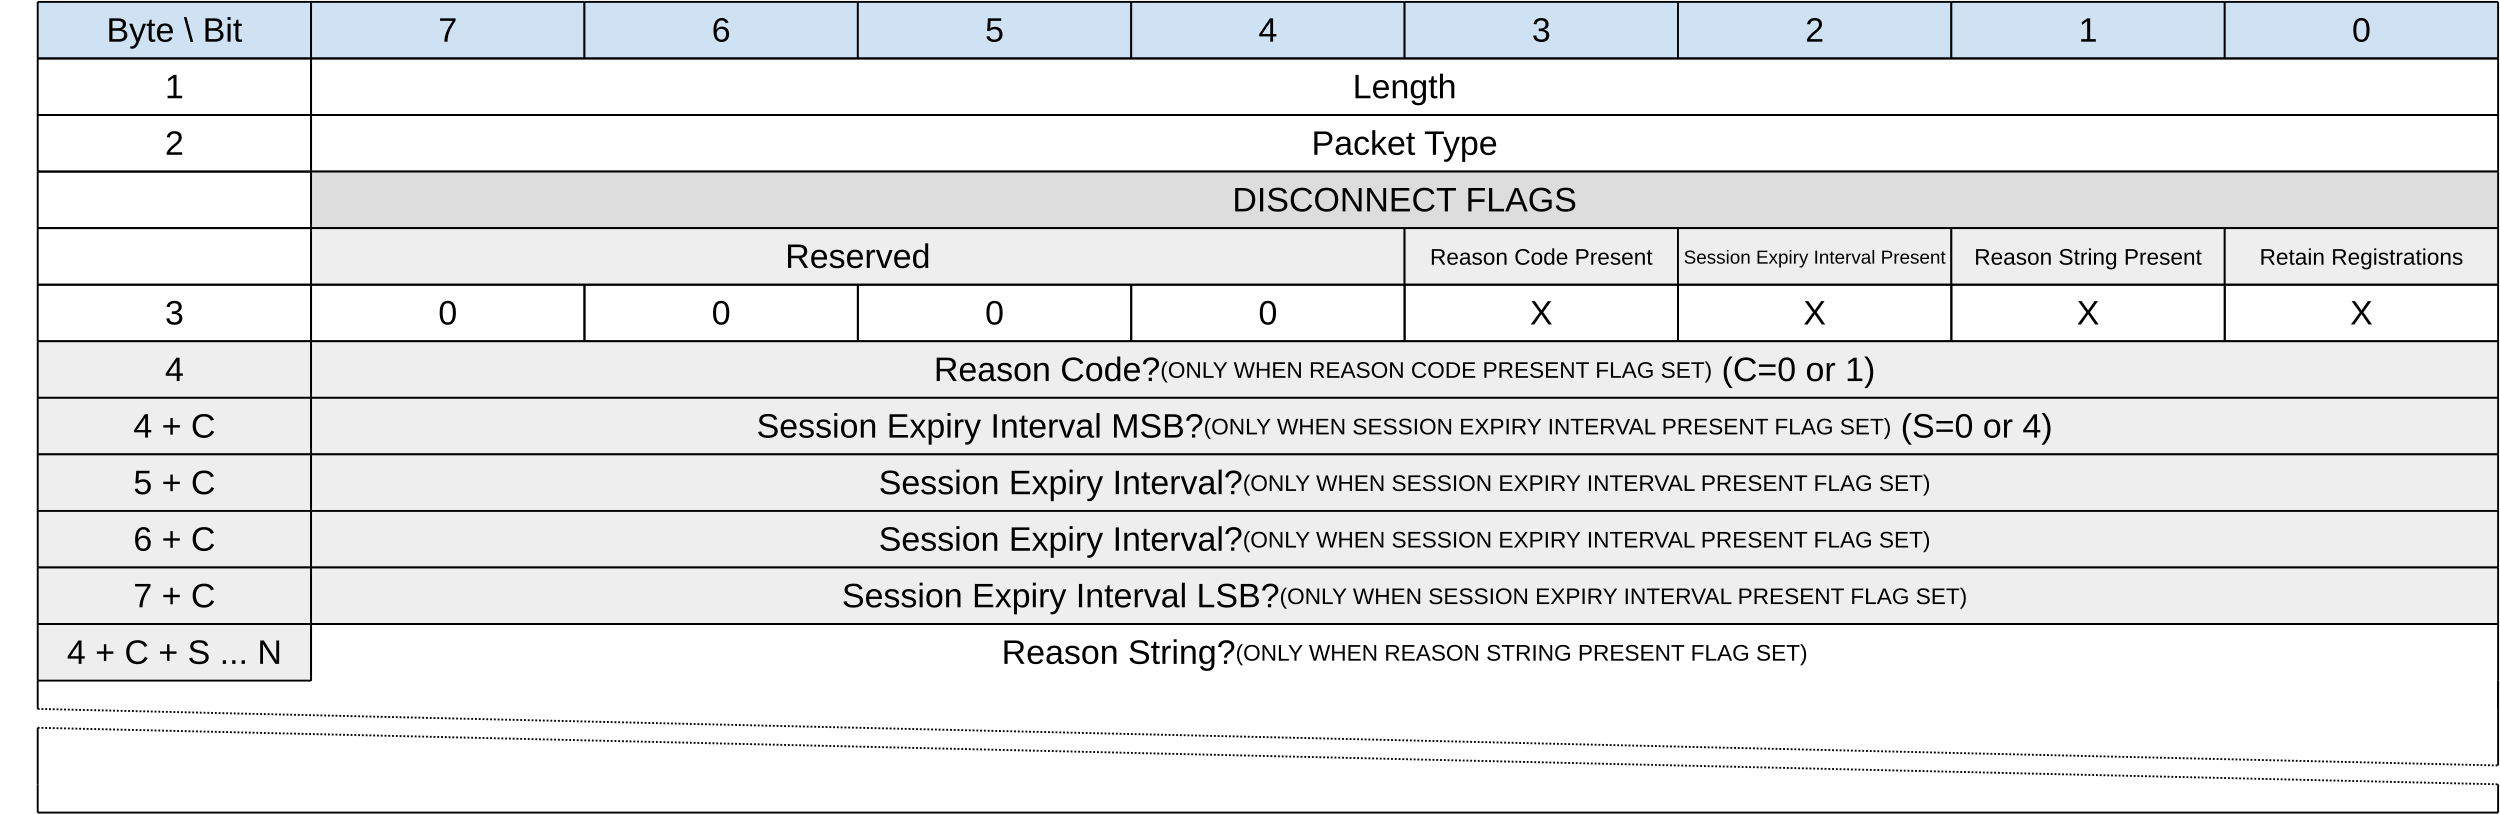
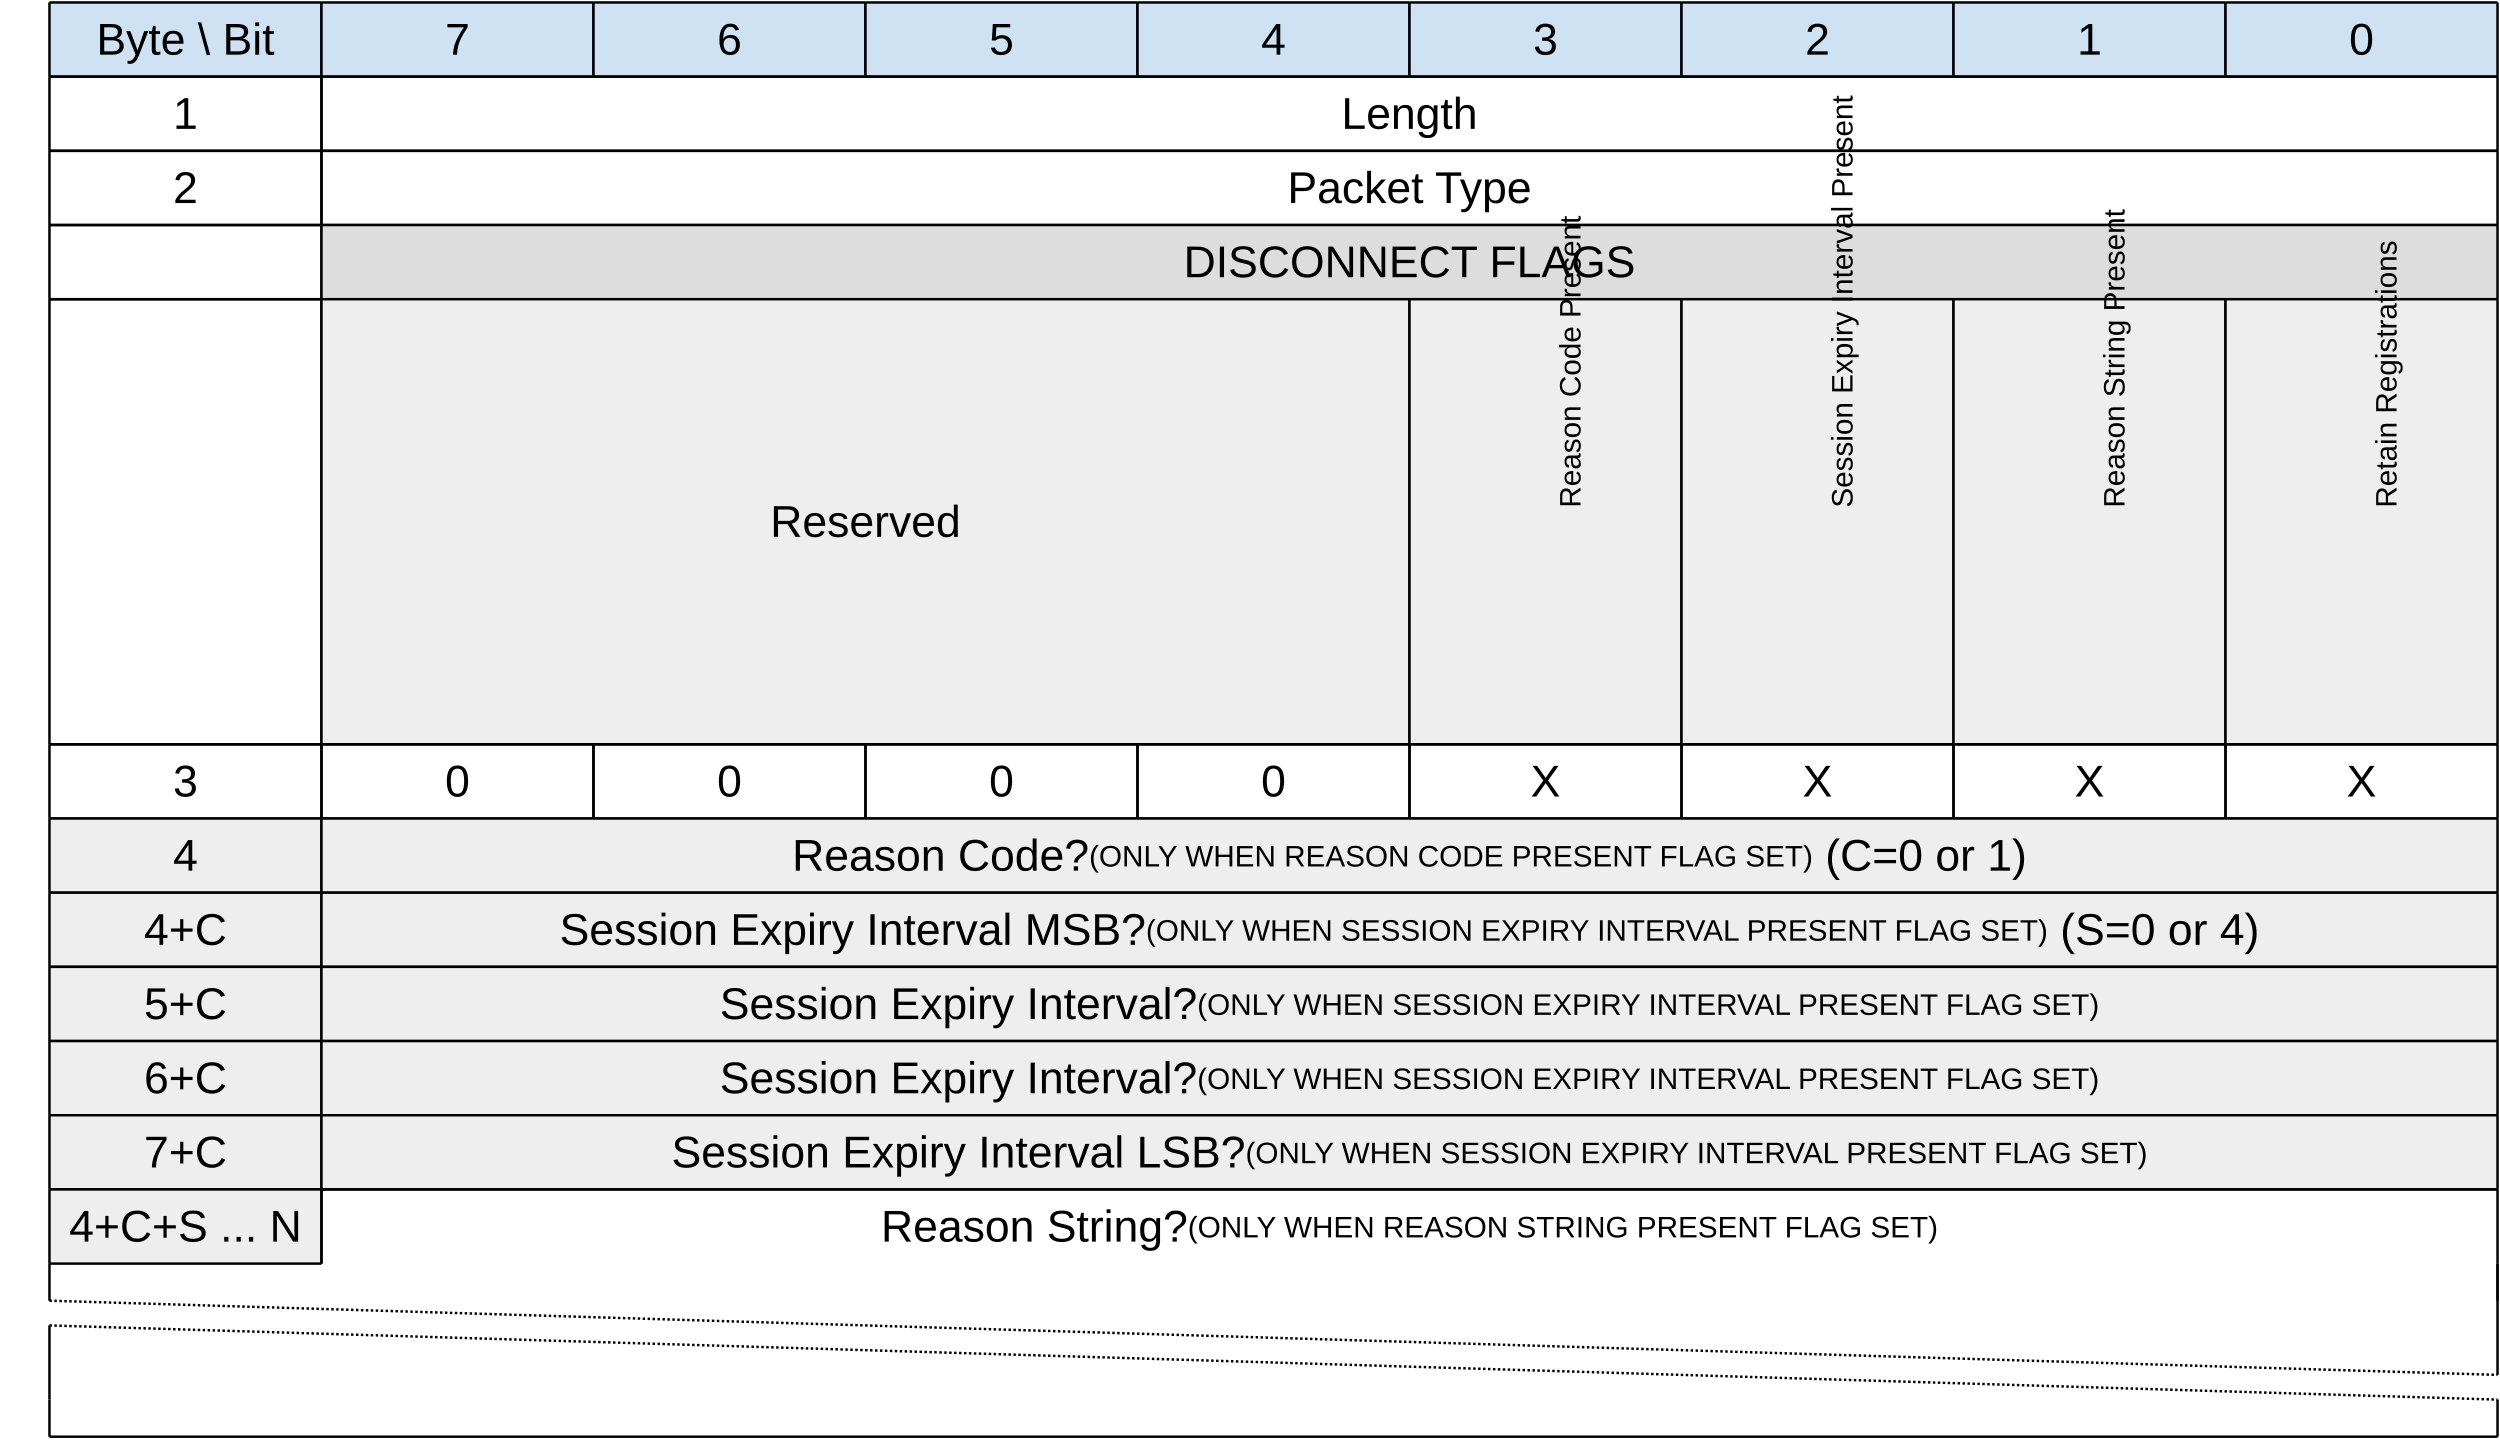
- <svg xmlns="http://www.w3.org/2000/svg" version="1.0" width="1326" height="432" viewBox="0 0 1326 432">
-   <rect x="20" y="1" height="30" width="145" fill="#cfe2f3" />
-   <line x1="20" y1="1" x2="165" y2="1" stroke="#000000" stroke-width="1" />
-   <line x1="20" y1="31" x2="165" y2="31" stroke="#000000" stroke-width="1" />
-   <line x1="165" y1="1" x2="165" y2="31" stroke="#000000" stroke-width="1" />
+ <svg xmlns="http://www.w3.org/2000/svg" version="1.0" width="1011" height="582" viewBox="0 0 1011 582">
+   <rect x="20" y="1" height="30" width="110" fill="#cfe2f3" />
+   <line x1="20" y1="1" x2="130" y2="1" stroke="#000000" stroke-width="1" />
+   <line x1="20" y1="31" x2="130" y2="31" stroke="#000000" stroke-width="1" />
+   <line x1="130" y1="1" x2="130" y2="31" stroke="#000000" stroke-width="1" />
  <line x1="20" y1="1" x2="20" y2="31" stroke="#000000" stroke-width="1" />
-   <text font-size="18" font-family="Arial" x="92.5" y="17" text-anchor="middle" dominant-baseline="middle">Byte \ Bit</text>
-   <rect x="165" y="1" height="30" width="145" fill="#cfe2f3" />
-   <line x1="165" y1="1" x2="310" y2="1" stroke="#000000" stroke-width="1" />
-   <line x1="165" y1="31" x2="310" y2="31" stroke="#000000" stroke-width="1" />
-   <line x1="310" y1="1" x2="310" y2="31" stroke="#000000" stroke-width="1" />
-   <line x1="165" y1="1" x2="165" y2="31" stroke="#000000" stroke-width="1" />
-   <text font-size="18" font-family="Arial" x="237.5" y="17" text-anchor="middle" dominant-baseline="middle">7</text>
-   <rect x="310" y="1" height="30" width="145" fill="#cfe2f3" />
-   <line x1="310" y1="1" x2="455" y2="1" stroke="#000000" stroke-width="1" />
-   <line x1="310" y1="31" x2="455" y2="31" stroke="#000000" stroke-width="1" />
-   <line x1="455" y1="1" x2="455" y2="31" stroke="#000000" stroke-width="1" />
-   <line x1="310" y1="1" x2="310" y2="31" stroke="#000000" stroke-width="1" />
-   <text font-size="18" font-family="Arial" x="382.5" y="17" text-anchor="middle" dominant-baseline="middle">6</text>
-   <rect x="455" y="1" height="30" width="145" fill="#cfe2f3" />
-   <line x1="455" y1="1" x2="600" y2="1" stroke="#000000" stroke-width="1" />
-   <line x1="455" y1="31" x2="600" y2="31" stroke="#000000" stroke-width="1" />
-   <line x1="600" y1="1" x2="600" y2="31" stroke="#000000" stroke-width="1" />
-   <line x1="455" y1="1" x2="455" y2="31" stroke="#000000" stroke-width="1" />
-   <text font-size="18" font-family="Arial" x="527.5" y="17" text-anchor="middle" dominant-baseline="middle">5</text>
-   <rect x="600" y="1" height="30" width="145" fill="#cfe2f3" />
-   <line x1="600" y1="1" x2="745" y2="1" stroke="#000000" stroke-width="1" />
-   <line x1="600" y1="31" x2="745" y2="31" stroke="#000000" stroke-width="1" />
-   <line x1="745" y1="1" x2="745" y2="31" stroke="#000000" stroke-width="1" />
-   <line x1="600" y1="1" x2="600" y2="31" stroke="#000000" stroke-width="1" />
-   <text font-size="18" font-family="Arial" x="672.5" y="17" text-anchor="middle" dominant-baseline="middle">4</text>
-   <rect x="745" y="1" height="30" width="145" fill="#cfe2f3" />
-   <line x1="745" y1="1" x2="890" y2="1" stroke="#000000" stroke-width="1" />
-   <line x1="745" y1="31" x2="890" y2="31" stroke="#000000" stroke-width="1" />
-   <line x1="890" y1="1" x2="890" y2="31" stroke="#000000" stroke-width="1" />
-   <line x1="745" y1="1" x2="745" y2="31" stroke="#000000" stroke-width="1" />
-   <text font-size="18" font-family="Arial" x="817.5" y="17" text-anchor="middle" dominant-baseline="middle">3</text>
-   <rect x="890" y="1" height="30" width="145" fill="#cfe2f3" />
-   <line x1="890" y1="1" x2="1035" y2="1" stroke="#000000" stroke-width="1" />
-   <line x1="890" y1="31" x2="1035" y2="31" stroke="#000000" stroke-width="1" />
-   <line x1="1035" y1="1" x2="1035" y2="31" stroke="#000000" stroke-width="1" />
-   <line x1="890" y1="1" x2="890" y2="31" stroke="#000000" stroke-width="1" />
-   <text font-size="18" font-family="Arial" x="962.5" y="17" text-anchor="middle" dominant-baseline="middle">2</text>
-   <rect x="1035" y="1" height="30" width="145" fill="#cfe2f3" />
-   <line x1="1035" y1="1" x2="1180" y2="1" stroke="#000000" stroke-width="1" />
-   <line x1="1035" y1="31" x2="1180" y2="31" stroke="#000000" stroke-width="1" />
-   <line x1="1180" y1="1" x2="1180" y2="31" stroke="#000000" stroke-width="1" />
-   <line x1="1035" y1="1" x2="1035" y2="31" stroke="#000000" stroke-width="1" />
-   <text font-size="18" font-family="Arial" x="1107.5" y="17" text-anchor="middle" dominant-baseline="middle">1</text>
-   <rect x="1180" y="1" height="30" width="145" fill="#cfe2f3" />
-   <line x1="1180" y1="1" x2="1325" y2="1" stroke="#000000" stroke-width="1" />
-   <line x1="1180" y1="31" x2="1325" y2="31" stroke="#000000" stroke-width="1" />
-   <line x1="1325" y1="1" x2="1325" y2="31" stroke="#000000" stroke-width="1" />
-   <line x1="1180" y1="1" x2="1180" y2="31" stroke="#000000" stroke-width="1" />
-   <text font-size="18" font-family="Arial" x="1252.5" y="17" text-anchor="middle" dominant-baseline="middle">0</text>
+   <text font-size="18" font-family="Arial" x="75" y="17" text-anchor="middle" dominant-baseline="middle">Byte \ Bit</text>
+   <rect x="130" y="1" height="30" width="110" fill="#cfe2f3" />
+   <line x1="130" y1="1" x2="240" y2="1" stroke="#000000" stroke-width="1" />
+   <line x1="130" y1="31" x2="240" y2="31" stroke="#000000" stroke-width="1" />
+   <line x1="240" y1="1" x2="240" y2="31" stroke="#000000" stroke-width="1" />
+   <line x1="130" y1="1" x2="130" y2="31" stroke="#000000" stroke-width="1" />
+   <text font-size="18" font-family="Arial" x="185" y="17" text-anchor="middle" dominant-baseline="middle">7</text>
+   <rect x="240" y="1" height="30" width="110" fill="#cfe2f3" />
+   <line x1="240" y1="1" x2="350" y2="1" stroke="#000000" stroke-width="1" />
+   <line x1="240" y1="31" x2="350" y2="31" stroke="#000000" stroke-width="1" />
+   <line x1="350" y1="1" x2="350" y2="31" stroke="#000000" stroke-width="1" />
+   <line x1="240" y1="1" x2="240" y2="31" stroke="#000000" stroke-width="1" />
+   <text font-size="18" font-family="Arial" x="295" y="17" text-anchor="middle" dominant-baseline="middle">6</text>
+   <rect x="350" y="1" height="30" width="110" fill="#cfe2f3" />
+   <line x1="350" y1="1" x2="460" y2="1" stroke="#000000" stroke-width="1" />
+   <line x1="350" y1="31" x2="460" y2="31" stroke="#000000" stroke-width="1" />
+   <line x1="460" y1="1" x2="460" y2="31" stroke="#000000" stroke-width="1" />
+   <line x1="350" y1="1" x2="350" y2="31" stroke="#000000" stroke-width="1" />
+   <text font-size="18" font-family="Arial" x="405" y="17" text-anchor="middle" dominant-baseline="middle">5</text>
+   <rect x="460" y="1" height="30" width="110" fill="#cfe2f3" />
+   <line x1="460" y1="1" x2="570" y2="1" stroke="#000000" stroke-width="1" />
+   <line x1="460" y1="31" x2="570" y2="31" stroke="#000000" stroke-width="1" />
+   <line x1="570" y1="1" x2="570" y2="31" stroke="#000000" stroke-width="1" />
+   <line x1="460" y1="1" x2="460" y2="31" stroke="#000000" stroke-width="1" />
+   <text font-size="18" font-family="Arial" x="515" y="17" text-anchor="middle" dominant-baseline="middle">4</text>
+   <rect x="570" y="1" height="30" width="110" fill="#cfe2f3" />
+   <line x1="570" y1="1" x2="680" y2="1" stroke="#000000" stroke-width="1" />
+   <line x1="570" y1="31" x2="680" y2="31" stroke="#000000" stroke-width="1" />
+   <line x1="680" y1="1" x2="680" y2="31" stroke="#000000" stroke-width="1" />
+   <line x1="570" y1="1" x2="570" y2="31" stroke="#000000" stroke-width="1" />
+   <text font-size="18" font-family="Arial" x="625" y="17" text-anchor="middle" dominant-baseline="middle">3</text>
+   <rect x="680" y="1" height="30" width="110" fill="#cfe2f3" />
+   <line x1="680" y1="1" x2="790" y2="1" stroke="#000000" stroke-width="1" />
+   <line x1="680" y1="31" x2="790" y2="31" stroke="#000000" stroke-width="1" />
+   <line x1="790" y1="1" x2="790" y2="31" stroke="#000000" stroke-width="1" />
+   <line x1="680" y1="1" x2="680" y2="31" stroke="#000000" stroke-width="1" />
+   <text font-size="18" font-family="Arial" x="735" y="17" text-anchor="middle" dominant-baseline="middle">2</text>
+   <rect x="790" y="1" height="30" width="110" fill="#cfe2f3" />
+   <line x1="790" y1="1" x2="900" y2="1" stroke="#000000" stroke-width="1" />
+   <line x1="790" y1="31" x2="900" y2="31" stroke="#000000" stroke-width="1" />
+   <line x1="900" y1="1" x2="900" y2="31" stroke="#000000" stroke-width="1" />
+   <line x1="790" y1="1" x2="790" y2="31" stroke="#000000" stroke-width="1" />
+   <text font-size="18" font-family="Arial" x="845" y="17" text-anchor="middle" dominant-baseline="middle">1</text>
+   <rect x="900" y="1" height="30" width="110" fill="#cfe2f3" />
+   <line x1="900" y1="1" x2="1010" y2="1" stroke="#000000" stroke-width="1" />
+   <line x1="900" y1="31" x2="1010" y2="31" stroke="#000000" stroke-width="1" />
+   <line x1="1010" y1="1" x2="1010" y2="31" stroke="#000000" stroke-width="1" />
+   <line x1="900" y1="1" x2="900" y2="31" stroke="#000000" stroke-width="1" />
+   <text font-size="18" font-family="Arial" x="955" y="17" text-anchor="middle" dominant-baseline="middle">0</text>
  <text font-size="18" font-family="Arial" x="15" y="16" text-anchor="end"> </text>
  <text font-size="18" font-family="Arial" x="15" y="46" text-anchor="end"> </text>
-   <line x1="20" y1="31" x2="165" y2="31" stroke="#000000" stroke-width="1" />
-   <line x1="20" y1="61" x2="165" y2="61" stroke="#000000" stroke-width="1" />
-   <line x1="165" y1="31" x2="165" y2="61" stroke="#000000" stroke-width="1" />
+   <line x1="20" y1="31" x2="130" y2="31" stroke="#000000" stroke-width="1" />
+   <line x1="20" y1="61" x2="130" y2="61" stroke="#000000" stroke-width="1" />
+   <line x1="130" y1="31" x2="130" y2="61" stroke="#000000" stroke-width="1" />
  <line x1="20" y1="31" x2="20" y2="61" stroke="#000000" stroke-width="1" />
-   <text font-size="18" font-family="Arial" x="92.5" y="47" text-anchor="middle" dominant-baseline="middle">1</text>
-   <line x1="165" y1="31" x2="1325" y2="31" stroke="#000000" stroke-width="1" />
-   <line x1="165" y1="61" x2="1325" y2="61" stroke="#000000" stroke-width="1" />
-   <line x1="1325" y1="31" x2="1325" y2="61" stroke="#000000" stroke-width="1" />
-   <line x1="165" y1="31" x2="165" y2="61" stroke="#000000" stroke-width="1" />
-   <text font-size="18" font-family="Arial" x="745" y="47" text-anchor="middle" dominant-baseline="middle">Length</text>
+   <text font-size="18" font-family="Arial" x="75" y="47" text-anchor="middle" dominant-baseline="middle">1</text>
+   <line x1="130" y1="31" x2="1010" y2="31" stroke="#000000" stroke-width="1" />
+   <line x1="130" y1="61" x2="1010" y2="61" stroke="#000000" stroke-width="1" />
+   <line x1="1010" y1="31" x2="1010" y2="61" stroke="#000000" stroke-width="1" />
+   <line x1="130" y1="31" x2="130" y2="61" stroke="#000000" stroke-width="1" />
+   <text font-size="18" font-family="Arial" x="570" y="47" text-anchor="middle" dominant-baseline="middle">Length</text>
  <text font-size="18" font-family="Arial" x="15" y="76" text-anchor="end"> </text>
-   <line x1="20" y1="61" x2="165" y2="61" stroke="#000000" stroke-width="1" />
-   <line x1="20" y1="91" x2="165" y2="91" stroke="#000000" stroke-width="1" />
-   <line x1="165" y1="61" x2="165" y2="91" stroke="#000000" stroke-width="1" />
+   <line x1="20" y1="61" x2="130" y2="61" stroke="#000000" stroke-width="1" />
+   <line x1="20" y1="91" x2="130" y2="91" stroke="#000000" stroke-width="1" />
+   <line x1="130" y1="61" x2="130" y2="91" stroke="#000000" stroke-width="1" />
  <line x1="20" y1="61" x2="20" y2="91" stroke="#000000" stroke-width="1" />
-   <text font-size="18" font-family="Arial" x="92.5" y="77" text-anchor="middle" dominant-baseline="middle">2</text>
-   <line x1="165" y1="61" x2="1325" y2="61" stroke="#000000" stroke-width="1" />
-   <line x1="165" y1="91" x2="1325" y2="91" stroke="#000000" stroke-width="1" />
-   <line x1="1325" y1="61" x2="1325" y2="91" stroke="#000000" stroke-width="1" />
-   <line x1="165" y1="61" x2="165" y2="91" stroke="#000000" stroke-width="1" />
-   <text font-size="18" font-family="Arial" x="745" y="77" text-anchor="middle" dominant-baseline="middle">Packet Type</text>
+   <text font-size="18" font-family="Arial" x="75" y="77" text-anchor="middle" dominant-baseline="middle">2</text>
+   <line x1="130" y1="61" x2="1010" y2="61" stroke="#000000" stroke-width="1" />
+   <line x1="130" y1="91" x2="1010" y2="91" stroke="#000000" stroke-width="1" />
+   <line x1="1010" y1="61" x2="1010" y2="91" stroke="#000000" stroke-width="1" />
+   <line x1="130" y1="61" x2="130" y2="91" stroke="#000000" stroke-width="1" />
+   <text font-size="18" font-family="Arial" x="570" y="77" text-anchor="middle" dominant-baseline="middle">Packet Type</text>
  <text font-size="18" font-family="Arial" x="15" y="106" text-anchor="end"> </text>
-   <line x1="20" y1="91" x2="165" y2="91" stroke="#000000" stroke-width="1" />
-   <line x1="20" y1="121" x2="165" y2="121" stroke="#000000" stroke-width="1" />
-   <line x1="165" y1="91" x2="165" y2="121" stroke="#000000" stroke-width="1" />
+   <line x1="20" y1="91" x2="130" y2="91" stroke="#000000" stroke-width="1" />
+   <line x1="20" y1="121" x2="130" y2="121" stroke="#000000" stroke-width="1" />
+   <line x1="130" y1="91" x2="130" y2="121" stroke="#000000" stroke-width="1" />
  <line x1="20" y1="91" x2="20" y2="121" stroke="#000000" stroke-width="1" />
-   <text font-size="18" font-family="Arial" x="92.5" y="107" text-anchor="middle" dominant-baseline="middle" />
-   <rect x="165" y="91" height="30" width="1160" fill="#dddddd" />
-   <line x1="165" y1="91" x2="1325" y2="91" stroke="#000000" stroke-width="1" />
-   <line x1="165" y1="121" x2="1325" y2="121" stroke="#000000" stroke-width="1" />
-   <line x1="1325" y1="91" x2="1325" y2="121" stroke="#000000" stroke-width="1" />
-   <line x1="165" y1="91" x2="165" y2="121" stroke="#000000" stroke-width="1" />
-   <text font-size="18" font-family="Arial" x="745" y="107" text-anchor="middle" dominant-baseline="middle">DISCONNECT FLAGS</text>
+   <rect x="130" y="91" height="30" width="880" fill="#dddddd" />
+   <line x1="130" y1="91" x2="1010" y2="91" stroke="#000000" stroke-width="1" />
+   <line x1="130" y1="121" x2="1010" y2="121" stroke="#000000" stroke-width="1" />
+   <line x1="1010" y1="91" x2="1010" y2="121" stroke="#000000" stroke-width="1" />
+   <line x1="130" y1="91" x2="130" y2="121" stroke="#000000" stroke-width="1" />
+   <text font-size="18" font-family="Arial" x="570" y="107" text-anchor="middle" dominant-baseline="middle">DISCONNECT FLAGS</text>
  <text font-size="18" font-family="Arial" x="15" y="136" text-anchor="end"> </text>
-   <line x1="20" y1="121" x2="165" y2="121" stroke="#000000" stroke-width="1" />
-   <line x1="20" y1="151" x2="165" y2="151" stroke="#000000" stroke-width="1" />
-   <line x1="165" y1="121" x2="165" y2="151" stroke="#000000" stroke-width="1" />
-   <line x1="20" y1="121" x2="20" y2="151" stroke="#000000" stroke-width="1" />
-   <text font-size="18" font-family="Arial" x="92.5" y="137" text-anchor="middle" dominant-baseline="middle" />
-   <rect x="165" y="121" height="30" width="580" fill="#eeeeee" />
-   <line x1="165" y1="121" x2="745" y2="121" stroke="#000000" stroke-width="1" />
-   <line x1="165" y1="151" x2="745" y2="151" stroke="#000000" stroke-width="1" />
-   <line x1="745" y1="121" x2="745" y2="151" stroke="#000000" stroke-width="1" />
-   <line x1="165" y1="121" x2="165" y2="151" stroke="#000000" stroke-width="1" />
-   <text font-size="18" font-family="Arial" x="455" y="137" text-anchor="middle" dominant-baseline="middle">Reserved</text>
-   <rect x="745" y="121" height="30" width="145" fill="#eeeeee" />
-   <line x1="745" y1="121" x2="890" y2="121" stroke="#000000" stroke-width="1" />
-   <line x1="745" y1="151" x2="890" y2="151" stroke="#000000" stroke-width="1" />
-   <line x1="890" y1="121" x2="890" y2="151" stroke="#000000" stroke-width="1" />
-   <line x1="745" y1="121" x2="745" y2="151" stroke="#000000" stroke-width="1" />
-   <text font-size="12" font-family="Arial" x="817.5" y="137" text-anchor="middle" dominant-baseline="middle">Reason Code Present</text>
-   <rect x="890" y="121" height="30" width="145" fill="#eeeeee" />
-   <line x1="890" y1="121" x2="1035" y2="121" stroke="#000000" stroke-width="1" />
-   <line x1="890" y1="151" x2="1035" y2="151" stroke="#000000" stroke-width="1" />
-   <line x1="1035" y1="121" x2="1035" y2="151" stroke="#000000" stroke-width="1" />
-   <line x1="890" y1="121" x2="890" y2="151" stroke="#000000" stroke-width="1" />
-   <text font-size="10" font-family="Arial" x="962.5" y="137" text-anchor="middle" dominant-baseline="middle">Session Expiry Interval Present</text>
-   <rect x="1035" y="121" height="30" width="145" fill="#eeeeee" />
-   <line x1="1035" y1="121" x2="1180" y2="121" stroke="#000000" stroke-width="1" />
-   <line x1="1035" y1="151" x2="1180" y2="151" stroke="#000000" stroke-width="1" />
-   <line x1="1180" y1="121" x2="1180" y2="151" stroke="#000000" stroke-width="1" />
-   <line x1="1035" y1="121" x2="1035" y2="151" stroke="#000000" stroke-width="1" />
-   <text font-size="12" font-family="Arial" x="1107.5" y="137" text-anchor="middle" dominant-baseline="middle">Reason String Present</text>
-   <rect x="1180" y="121" height="30" width="145" fill="#eeeeee" />
-   <line x1="1180" y1="121" x2="1325" y2="121" stroke="#000000" stroke-width="1" />
-   <line x1="1180" y1="151" x2="1325" y2="151" stroke="#000000" stroke-width="1" />
-   <line x1="1325" y1="121" x2="1325" y2="151" stroke="#000000" stroke-width="1" />
-   <line x1="1180" y1="121" x2="1180" y2="151" stroke="#000000" stroke-width="1" />
-   <text font-size="12" font-family="Arial" x="1252.5" y="137" text-anchor="middle" dominant-baseline="middle">Retain Registrations</text>
-   <text font-size="18" font-family="Arial" x="15" y="166" text-anchor="end"> </text>
-   <line x1="20" y1="151" x2="165" y2="151" stroke="#000000" stroke-width="1" />
-   <line x1="20" y1="181" x2="165" y2="181" stroke="#000000" stroke-width="1" />
-   <line x1="165" y1="151" x2="165" y2="181" stroke="#000000" stroke-width="1" />
-   <line x1="20" y1="151" x2="20" y2="181" stroke="#000000" stroke-width="1" />
-   <text font-size="18" font-family="Arial" x="92.5" y="167" text-anchor="middle" dominant-baseline="middle">3</text>
-   <line x1="165" y1="151" x2="310" y2="151" stroke="#000000" stroke-width="1" />
-   <line x1="165" y1="181" x2="310" y2="181" stroke="#000000" stroke-width="1" />
-   <line x1="310" y1="151" x2="310" y2="181" stroke="#000000" stroke-width="1" />
-   <line x1="165" y1="151" x2="165" y2="181" stroke="#000000" stroke-width="1" />
-   <text font-size="18" font-family="Arial" x="237.5" y="167" text-anchor="middle" dominant-baseline="middle">0</text>
-   <line x1="310" y1="151" x2="455" y2="151" stroke="#000000" stroke-width="1" />
-   <line x1="310" y1="181" x2="455" y2="181" stroke="#000000" stroke-width="1" />
-   <line x1="455" y1="151" x2="455" y2="181" stroke="#000000" stroke-width="1" />
-   <line x1="310" y1="151" x2="310" y2="181" stroke="#000000" stroke-width="1" />
-   <text font-size="18" font-family="Arial" x="382.5" y="167" text-anchor="middle" dominant-baseline="middle">0</text>
-   <line x1="455" y1="151" x2="600" y2="151" stroke="#000000" stroke-width="1" />
-   <line x1="455" y1="181" x2="600" y2="181" stroke="#000000" stroke-width="1" />
-   <line x1="600" y1="151" x2="600" y2="181" stroke="#000000" stroke-width="1" />
-   <line x1="455" y1="151" x2="455" y2="181" stroke="#000000" stroke-width="1" />
-   <text font-size="18" font-family="Arial" x="527.5" y="167" text-anchor="middle" dominant-baseline="middle">0</text>
-   <line x1="600" y1="151" x2="745" y2="151" stroke="#000000" stroke-width="1" />
-   <line x1="600" y1="181" x2="745" y2="181" stroke="#000000" stroke-width="1" />
-   <line x1="745" y1="151" x2="745" y2="181" stroke="#000000" stroke-width="1" />
-   <line x1="600" y1="151" x2="600" y2="181" stroke="#000000" stroke-width="1" />
-   <text font-size="18" font-family="Arial" x="672.5" y="167" text-anchor="middle" dominant-baseline="middle">0</text>
-   <line x1="745" y1="151" x2="890" y2="151" stroke="#000000" stroke-width="1" />
-   <line x1="745" y1="181" x2="890" y2="181" stroke="#000000" stroke-width="1" />
-   <line x1="890" y1="151" x2="890" y2="181" stroke="#000000" stroke-width="1" />
-   <line x1="745" y1="151" x2="745" y2="181" stroke="#000000" stroke-width="1" />
-   <text font-size="18" font-family="Arial" x="817.5" y="167" text-anchor="middle" dominant-baseline="middle">X</text>
-   <line x1="890" y1="151" x2="1035" y2="151" stroke="#000000" stroke-width="1" />
-   <line x1="890" y1="181" x2="1035" y2="181" stroke="#000000" stroke-width="1" />
-   <line x1="1035" y1="151" x2="1035" y2="181" stroke="#000000" stroke-width="1" />
-   <line x1="890" y1="151" x2="890" y2="181" stroke="#000000" stroke-width="1" />
-   <text font-size="18" font-family="Arial" x="962.5" y="167" text-anchor="middle" dominant-baseline="middle">X</text>
-   <line x1="1035" y1="151" x2="1180" y2="151" stroke="#000000" stroke-width="1" />
-   <line x1="1035" y1="181" x2="1180" y2="181" stroke="#000000" stroke-width="1" />
-   <line x1="1180" y1="151" x2="1180" y2="181" stroke="#000000" stroke-width="1" />
-   <line x1="1035" y1="151" x2="1035" y2="181" stroke="#000000" stroke-width="1" />
-   <text font-size="18" font-family="Arial" x="1107.5" y="167" text-anchor="middle" dominant-baseline="middle">X</text>
-   <line x1="1180" y1="151" x2="1325" y2="151" stroke="#000000" stroke-width="1" />
-   <line x1="1180" y1="181" x2="1325" y2="181" stroke="#000000" stroke-width="1" />
-   <line x1="1325" y1="151" x2="1325" y2="181" stroke="#000000" stroke-width="1" />
-   <line x1="1180" y1="151" x2="1180" y2="181" stroke="#000000" stroke-width="1" />
-   <text font-size="18" font-family="Arial" x="1252.5" y="167" text-anchor="middle" dominant-baseline="middle">X</text>
-   <text font-size="18" font-family="Arial" x="15" y="196" text-anchor="end"> </text>
-   <rect x="20" y="181" height="30" width="145" fill="#eeeeee" />
-   <line x1="20" y1="181" x2="165" y2="181" stroke="#000000" stroke-width="1" />
-   <line x1="20" y1="211" x2="165" y2="211" stroke="#000000" stroke-width="1" />
-   <line x1="165" y1="181" x2="165" y2="211" stroke="#000000" stroke-width="1" />
-   <line x1="20" y1="181" x2="20" y2="211" stroke="#000000" stroke-width="1" />
-   <text font-size="18" font-family="Arial" x="92.5" y="197" text-anchor="middle" dominant-baseline="middle">4</text>
-   <rect x="165" y="181" height="30" width="1160" fill="#eeeeee" />
-   <line x1="165" y1="181" x2="1325" y2="181" stroke="#000000" stroke-width="1" />
-   <line x1="165" y1="211" x2="1325" y2="211" stroke="#000000" stroke-width="1" />
-   <line x1="1325" y1="181" x2="1325" y2="211" stroke="#000000" stroke-width="1" />
-   <line x1="165" y1="181" x2="165" y2="211" stroke="#000000" stroke-width="1" />
-   <text font-size="18" font-family="Arial" x="745" y="197" text-anchor="middle" dominant-baseline="middle">Reason Code?<tspan font-size="12" font-family="Arial" dominant-baseline="middle"> (ONLY WHEN REASON CODE PRESENT FLAG SET)</tspan> (C=0 or 1)</text>
-   <text font-size="18" font-family="Arial" x="15" y="226" text-anchor="end"> </text>
-   <rect x="20" y="211" height="30" width="145" fill="#eeeeee" />
-   <line x1="20" y1="211" x2="165" y2="211" stroke="#000000" stroke-width="1" />
-   <line x1="20" y1="241" x2="165" y2="241" stroke="#000000" stroke-width="1" />
-   <line x1="165" y1="211" x2="165" y2="241" stroke="#000000" stroke-width="1" />
-   <line x1="20" y1="211" x2="20" y2="241" stroke="#000000" stroke-width="1" />
-   <text font-size="18" font-family="Arial" x="92.5" y="227" text-anchor="middle" dominant-baseline="middle">4 + C</text>
-   <rect x="165" y="211" height="30" width="1160" fill="#eeeeee" />
-   <line x1="165" y1="211" x2="1325" y2="211" stroke="#000000" stroke-width="1" />
-   <line x1="165" y1="241" x2="1325" y2="241" stroke="#000000" stroke-width="1" />
-   <line x1="1325" y1="211" x2="1325" y2="241" stroke="#000000" stroke-width="1" />
-   <line x1="165" y1="211" x2="165" y2="241" stroke="#000000" stroke-width="1" />
-   <text font-size="18" font-family="Arial" x="745" y="227" text-anchor="middle" dominant-baseline="middle">Session Expiry Interval MSB?<tspan font-size="12" font-family="Arial" dominant-baseline="middle"> (ONLY WHEN SESSION EXPIRY INTERVAL PRESENT FLAG SET)</tspan> (S=0 or 4)</text>
-   <text font-size="18" font-family="Arial" x="15" y="256" text-anchor="end"> </text>
-   <rect x="20" y="241" height="30" width="145" fill="#eeeeee" />
-   <line x1="20" y1="241" x2="165" y2="241" stroke="#000000" stroke-width="1" />
-   <line x1="20" y1="271" x2="165" y2="271" stroke="#000000" stroke-width="1" />
-   <line x1="165" y1="241" x2="165" y2="271" stroke="#000000" stroke-width="1" />
-   <line x1="20" y1="241" x2="20" y2="271" stroke="#000000" stroke-width="1" />
-   <text font-size="18" font-family="Arial" x="92.5" y="257" text-anchor="middle" dominant-baseline="middle">5 + C</text>
-   <rect x="165" y="241" height="30" width="1160" fill="#eeeeee" />
-   <line x1="165" y1="241" x2="1325" y2="241" stroke="#000000" stroke-width="1" />
-   <line x1="165" y1="271" x2="1325" y2="271" stroke="#000000" stroke-width="1" />
-   <line x1="1325" y1="241" x2="1325" y2="271" stroke="#000000" stroke-width="1" />
-   <line x1="165" y1="241" x2="165" y2="271" stroke="#000000" stroke-width="1" />
-   <text font-size="18" font-family="Arial" x="745" y="257" text-anchor="middle" dominant-baseline="middle">Session Expiry Interval?<tspan font-size="12" font-family="Arial" dominant-baseline="middle"> (ONLY WHEN SESSION EXPIRY INTERVAL PRESENT FLAG SET)</tspan>
-   </text>
-   <text font-size="18" font-family="Arial" x="15" y="286" text-anchor="end"> </text>
-   <rect x="20" y="271" height="30" width="145" fill="#eeeeee" />
-   <line x1="20" y1="271" x2="165" y2="271" stroke="#000000" stroke-width="1" />
-   <line x1="20" y1="301" x2="165" y2="301" stroke="#000000" stroke-width="1" />
-   <line x1="165" y1="271" x2="165" y2="301" stroke="#000000" stroke-width="1" />
-   <line x1="20" y1="271" x2="20" y2="301" stroke="#000000" stroke-width="1" />
-   <text font-size="18" font-family="Arial" x="92.5" y="287" text-anchor="middle" dominant-baseline="middle">6 + C</text>
-   <rect x="165" y="271" height="30" width="1160" fill="#eeeeee" />
-   <line x1="165" y1="271" x2="1325" y2="271" stroke="#000000" stroke-width="1" />
-   <line x1="165" y1="301" x2="1325" y2="301" stroke="#000000" stroke-width="1" />
-   <line x1="1325" y1="271" x2="1325" y2="301" stroke="#000000" stroke-width="1" />
-   <line x1="165" y1="271" x2="165" y2="301" stroke="#000000" stroke-width="1" />
-   <text font-size="18" font-family="Arial" x="745" y="287" text-anchor="middle" dominant-baseline="middle">Session Expiry Interval?<tspan font-size="12" font-family="Arial" dominant-baseline="middle"> (ONLY WHEN SESSION EXPIRY INTERVAL PRESENT FLAG SET)</tspan>
-   </text>
-   <text font-size="18" font-family="Arial" x="15" y="316" text-anchor="end"> </text>
-   <rect x="20" y="301" height="30" width="145" fill="#eeeeee" />
-   <line x1="20" y1="301" x2="165" y2="301" stroke="#000000" stroke-width="1" />
-   <line x1="20" y1="331" x2="165" y2="331" stroke="#000000" stroke-width="1" />
-   <line x1="165" y1="301" x2="165" y2="331" stroke="#000000" stroke-width="1" />
+   <line x1="20" y1="121" x2="130" y2="121" stroke="#000000" stroke-width="1" />
+   <line x1="20" y1="301" x2="130" y2="301" stroke="#000000" stroke-width="1" />
+   <line x1="130" y1="121" x2="130" y2="301" stroke="#000000" stroke-width="1" />
+   <line x1="20" y1="121" x2="20" y2="301" stroke="#000000" stroke-width="1" />
+   <rect x="130" y="121" height="180" width="440" fill="#eeeeee" />
+   <line x1="130" y1="121" x2="570" y2="121" stroke="#000000" stroke-width="1" />
+   <line x1="130" y1="301" x2="570" y2="301" stroke="#000000" stroke-width="1" />
+   <line x1="570" y1="121" x2="570" y2="301" stroke="#000000" stroke-width="1" />
+   <line x1="130" y1="121" x2="130" y2="301" stroke="#000000" stroke-width="1" />
+   <text font-size="18" font-family="Arial" x="350" y="212" text-anchor="middle" dominant-baseline="middle">Reserved</text>
+   <rect x="570" y="121" height="180" width="110" fill="#eeeeee" />
+   <line x1="570" y1="121" x2="680" y2="121" stroke="#000000" stroke-width="1" />
+   <line x1="570" y1="301" x2="680" y2="301" stroke="#000000" stroke-width="1" />
+   <line x1="680" y1="121" x2="680" y2="301" stroke="#000000" stroke-width="1" />
+   <line x1="570" y1="121" x2="570" y2="301" stroke="#000000" stroke-width="1" />
+   <text text-anchor="middle" font-size="12" writing-mode="vertical-lr" font-family="Arial" x="625" y="212" dominant-baseline="middle">Reason Code Present</text>
+   <rect x="680" y="121" height="180" width="110" fill="#eeeeee" />
+   <line x1="680" y1="121" x2="790" y2="121" stroke="#000000" stroke-width="1" />
+   <line x1="680" y1="301" x2="790" y2="301" stroke="#000000" stroke-width="1" />
+   <line x1="790" y1="121" x2="790" y2="301" stroke="#000000" stroke-width="1" />
+   <line x1="680" y1="121" x2="680" y2="301" stroke="#000000" stroke-width="1" />
+   <text text-anchor="middle" font-size="12" writing-mode="vertical-lr" font-family="Arial" x="735" y="212" dominant-baseline="middle">Session Expiry Interval Present</text>
+   <rect x="790" y="121" height="180" width="110" fill="#eeeeee" />
+   <line x1="790" y1="121" x2="900" y2="121" stroke="#000000" stroke-width="1" />
+   <line x1="790" y1="301" x2="900" y2="301" stroke="#000000" stroke-width="1" />
+   <line x1="900" y1="121" x2="900" y2="301" stroke="#000000" stroke-width="1" />
+   <line x1="790" y1="121" x2="790" y2="301" stroke="#000000" stroke-width="1" />
+   <text text-anchor="middle" font-size="12" writing-mode="vertical-lr" font-family="Arial" x="845" y="212" dominant-baseline="middle">Reason String Present</text>
+   <rect x="900" y="121" height="180" width="110" fill="#eeeeee" />
+   <line x1="900" y1="121" x2="1010" y2="121" stroke="#000000" stroke-width="1" />
+   <line x1="900" y1="301" x2="1010" y2="301" stroke="#000000" stroke-width="1" />
+   <line x1="1010" y1="121" x2="1010" y2="301" stroke="#000000" stroke-width="1" />
+   <line x1="900" y1="121" x2="900" y2="301" stroke="#000000" stroke-width="1" />
+   <text text-anchor="middle" font-size="12" writing-mode="vertical-lr" font-family="Arial" x="955" y="212" dominant-baseline="middle">Retain Registrations</text>
+   <line x1="20" y1="301" x2="130" y2="301" stroke="#000000" stroke-width="1" />
+   <line x1="20" y1="331" x2="130" y2="331" stroke="#000000" stroke-width="1" />
+   <line x1="130" y1="301" x2="130" y2="331" stroke="#000000" stroke-width="1" />
  <line x1="20" y1="301" x2="20" y2="331" stroke="#000000" stroke-width="1" />
-   <text font-size="18" font-family="Arial" x="92.5" y="317" text-anchor="middle" dominant-baseline="middle">7 + C</text>
-   <rect x="165" y="301" height="30" width="1160" fill="#eeeeee" />
-   <line x1="165" y1="301" x2="1325" y2="301" stroke="#000000" stroke-width="1" />
-   <line x1="165" y1="331" x2="1325" y2="331" stroke="#000000" stroke-width="1" />
-   <line x1="1325" y1="301" x2="1325" y2="331" stroke="#000000" stroke-width="1" />
-   <line x1="165" y1="301" x2="165" y2="331" stroke="#000000" stroke-width="1" />
-   <text font-size="18" font-family="Arial" x="745" y="317" text-anchor="middle" dominant-baseline="middle">Session Expiry Interval LSB?<tspan font-size="12" font-family="Arial" dominant-baseline="middle"> (ONLY WHEN SESSION EXPIRY INTERVAL PRESENT FLAG SET)</tspan>
-   </text>
+   <text font-size="18" font-family="Arial" x="75" y="317" text-anchor="middle" dominant-baseline="middle">3</text>
+   <line x1="130" y1="301" x2="240" y2="301" stroke="#000000" stroke-width="1" />
+   <line x1="130" y1="331" x2="240" y2="331" stroke="#000000" stroke-width="1" />
+   <line x1="240" y1="301" x2="240" y2="331" stroke="#000000" stroke-width="1" />
+   <line x1="130" y1="301" x2="130" y2="331" stroke="#000000" stroke-width="1" />
+   <text font-size="18" font-family="Arial" x="185" y="317" text-anchor="middle" dominant-baseline="middle">0</text>
+   <line x1="240" y1="301" x2="350" y2="301" stroke="#000000" stroke-width="1" />
+   <line x1="240" y1="331" x2="350" y2="331" stroke="#000000" stroke-width="1" />
+   <line x1="350" y1="301" x2="350" y2="331" stroke="#000000" stroke-width="1" />
+   <line x1="240" y1="301" x2="240" y2="331" stroke="#000000" stroke-width="1" />
+   <text font-size="18" font-family="Arial" x="295" y="317" text-anchor="middle" dominant-baseline="middle">0</text>
+   <line x1="350" y1="301" x2="460" y2="301" stroke="#000000" stroke-width="1" />
+   <line x1="350" y1="331" x2="460" y2="331" stroke="#000000" stroke-width="1" />
+   <line x1="460" y1="301" x2="460" y2="331" stroke="#000000" stroke-width="1" />
+   <line x1="350" y1="301" x2="350" y2="331" stroke="#000000" stroke-width="1" />
+   <text font-size="18" font-family="Arial" x="405" y="317" text-anchor="middle" dominant-baseline="middle">0</text>
+   <line x1="460" y1="301" x2="570" y2="301" stroke="#000000" stroke-width="1" />
+   <line x1="460" y1="331" x2="570" y2="331" stroke="#000000" stroke-width="1" />
+   <line x1="570" y1="301" x2="570" y2="331" stroke="#000000" stroke-width="1" />
+   <line x1="460" y1="301" x2="460" y2="331" stroke="#000000" stroke-width="1" />
+   <text font-size="18" font-family="Arial" x="515" y="317" text-anchor="middle" dominant-baseline="middle">0</text>
+   <line x1="570" y1="301" x2="680" y2="301" stroke="#000000" stroke-width="1" />
+   <line x1="570" y1="331" x2="680" y2="331" stroke="#000000" stroke-width="1" />
+   <line x1="680" y1="301" x2="680" y2="331" stroke="#000000" stroke-width="1" />
+   <line x1="570" y1="301" x2="570" y2="331" stroke="#000000" stroke-width="1" />
+   <text font-size="18" font-family="Arial" x="625" y="317" text-anchor="middle" dominant-baseline="middle">X</text>
+   <line x1="680" y1="301" x2="790" y2="301" stroke="#000000" stroke-width="1" />
+   <line x1="680" y1="331" x2="790" y2="331" stroke="#000000" stroke-width="1" />
+   <line x1="790" y1="301" x2="790" y2="331" stroke="#000000" stroke-width="1" />
+   <line x1="680" y1="301" x2="680" y2="331" stroke="#000000" stroke-width="1" />
+   <text font-size="18" font-family="Arial" x="735" y="317" text-anchor="middle" dominant-baseline="middle">X</text>
+   <line x1="790" y1="301" x2="900" y2="301" stroke="#000000" stroke-width="1" />
+   <line x1="790" y1="331" x2="900" y2="331" stroke="#000000" stroke-width="1" />
+   <line x1="900" y1="301" x2="900" y2="331" stroke="#000000" stroke-width="1" />
+   <line x1="790" y1="301" x2="790" y2="331" stroke="#000000" stroke-width="1" />
+   <text font-size="18" font-family="Arial" x="845" y="317" text-anchor="middle" dominant-baseline="middle">X</text>
+   <line x1="900" y1="301" x2="1010" y2="301" stroke="#000000" stroke-width="1" />
+   <line x1="900" y1="331" x2="1010" y2="331" stroke="#000000" stroke-width="1" />
+   <line x1="1010" y1="301" x2="1010" y2="331" stroke="#000000" stroke-width="1" />
+   <line x1="900" y1="301" x2="900" y2="331" stroke="#000000" stroke-width="1" />
+   <text font-size="18" font-family="Arial" x="955" y="317" text-anchor="middle" dominant-baseline="middle">X</text>
  <text font-size="18" font-family="Arial" x="15" y="346" text-anchor="end"> </text>
-   <rect x="20" y="331" height="30" width="145" fill="#eeeeee" />
-   <line x1="20" y1="331" x2="165" y2="331" stroke="#000000" stroke-width="1" />
-   <line x1="20" y1="361" x2="165" y2="361" stroke="#000000" stroke-width="1" />
-   <line x1="165" y1="331" x2="165" y2="361" stroke="#000000" stroke-width="1" />
+   <rect x="20" y="331" height="30" width="110" fill="#eeeeee" />
+   <line x1="20" y1="331" x2="130" y2="331" stroke="#000000" stroke-width="1" />
+   <line x1="20" y1="361" x2="130" y2="361" stroke="#000000" stroke-width="1" />
+   <line x1="130" y1="331" x2="130" y2="361" stroke="#000000" stroke-width="1" />
  <line x1="20" y1="331" x2="20" y2="361" stroke="#000000" stroke-width="1" />
-   <text font-size="18" font-family="Arial" x="92.5" y="347" text-anchor="middle" dominant-baseline="middle">4 + C + S ... N</text>
-   <line x1="165" y1="331" x2="1325" y2="331" stroke="#000000" stroke-width="1" />
-   <line x1="1325" y1="331" x2="1325" y2="361" stroke="#000000" stroke-width="1" />
-   <line x1="165" y1="331" x2="165" y2="361" stroke="#000000" stroke-width="1" />
-   <text font-size="18" font-family="Arial" x="745" y="347" text-anchor="middle" dominant-baseline="middle">Reason String?<tspan font-size="12" font-family="Arial" dominant-baseline="middle"> (ONLY WHEN REASON STRING PRESENT FLAG SET)</tspan>
-   </text>
+   <text font-size="18" font-family="Arial" x="75" y="347" text-anchor="middle" dominant-baseline="middle">4</text>
+   <rect x="130" y="331" height="30" width="880" fill="#eeeeee" />
+   <line x1="130" y1="331" x2="1010" y2="331" stroke="#000000" stroke-width="1" />
+   <line x1="130" y1="361" x2="1010" y2="361" stroke="#000000" stroke-width="1" />
+   <line x1="1010" y1="331" x2="1010" y2="361" stroke="#000000" stroke-width="1" />
+   <line x1="130" y1="331" x2="130" y2="361" stroke="#000000" stroke-width="1" />
+   <text font-size="18" font-family="Arial" x="570" y="347" text-anchor="middle" dominant-baseline="middle">Reason Code?<tspan font-size="12" font-family="Arial" dominant-baseline="middle"> (ONLY WHEN REASON CODE PRESENT FLAG SET)</tspan> (C=0 or 1)</text>
  <text font-size="18" font-family="Arial" x="15" y="376" text-anchor="end"> </text>
-   <line x1="20" y1="361" x2="20" y2="376" stroke="#000000" stroke-width="1" />
-   <line x1="1325" y1="361" x2="1325" y2="376" stroke="#000000" stroke-width="1" />
-   <line stroke-dasharray="1,1" x1="20" y1="376" x2="1325" y2="406" stroke="#000000" stroke-width="1" />
-   <line x1="1325" y1="361" x2="1325" y2="406" stroke="#000000" stroke-width="1" />
-   <line stroke-dasharray="1,1" x1="20" y1="386" x2="1325" y2="416" stroke="#000000" stroke-width="1" />
-   <line x1="20" y1="386" x2="20" y2="416" stroke="#000000" stroke-width="1" />
-   <line x1="20" y1="416" x2="20" y2="431" stroke="#000000" stroke-width="1" />
-   <line x1="1325" y1="416" x2="1325" y2="431" stroke="#000000" stroke-width="1" />
-   <text font-size="18" font-family="Arial" x="15" y="446" text-anchor="end"> </text>
-   <line x1="20" y1="431" x2="1325" y2="431" stroke="#000000" stroke-width="1" />
+   <rect x="20" y="361" height="30" width="110" fill="#eeeeee" />
+   <line x1="20" y1="361" x2="130" y2="361" stroke="#000000" stroke-width="1" />
+   <line x1="20" y1="391" x2="130" y2="391" stroke="#000000" stroke-width="1" />
+   <line x1="130" y1="361" x2="130" y2="391" stroke="#000000" stroke-width="1" />
+   <line x1="20" y1="361" x2="20" y2="391" stroke="#000000" stroke-width="1" />
+   <text font-size="18" font-family="Arial" x="75" y="377" text-anchor="middle" dominant-baseline="middle">4+C</text>
+   <rect x="130" y="361" height="30" width="880" fill="#eeeeee" />
+   <line x1="130" y1="361" x2="1010" y2="361" stroke="#000000" stroke-width="1" />
+   <line x1="130" y1="391" x2="1010" y2="391" stroke="#000000" stroke-width="1" />
+   <line x1="1010" y1="361" x2="1010" y2="391" stroke="#000000" stroke-width="1" />
+   <line x1="130" y1="361" x2="130" y2="391" stroke="#000000" stroke-width="1" />
+   <text font-size="18" font-family="Arial" x="570" y="377" text-anchor="middle" dominant-baseline="middle">Session Expiry Interval MSB?<tspan font-size="12" font-family="Arial" dominant-baseline="middle"> (ONLY WHEN SESSION EXPIRY INTERVAL PRESENT FLAG SET)</tspan> (S=0 or 4)</text>
+   <text font-size="18" font-family="Arial" x="15" y="406" text-anchor="end"> </text>
+   <rect x="20" y="391" height="30" width="110" fill="#eeeeee" />
+   <line x1="20" y1="391" x2="130" y2="391" stroke="#000000" stroke-width="1" />
+   <line x1="20" y1="421" x2="130" y2="421" stroke="#000000" stroke-width="1" />
+   <line x1="130" y1="391" x2="130" y2="421" stroke="#000000" stroke-width="1" />
+   <line x1="20" y1="391" x2="20" y2="421" stroke="#000000" stroke-width="1" />
+   <text font-size="18" font-family="Arial" x="75" y="407" text-anchor="middle" dominant-baseline="middle">5+C</text>
+   <rect x="130" y="391" height="30" width="880" fill="#eeeeee" />
+   <line x1="130" y1="391" x2="1010" y2="391" stroke="#000000" stroke-width="1" />
+   <line x1="130" y1="421" x2="1010" y2="421" stroke="#000000" stroke-width="1" />
+   <line x1="1010" y1="391" x2="1010" y2="421" stroke="#000000" stroke-width="1" />
+   <line x1="130" y1="391" x2="130" y2="421" stroke="#000000" stroke-width="1" />
+   <text font-size="18" font-family="Arial" x="570" y="407" text-anchor="middle" dominant-baseline="middle">Session Expiry Interval?<tspan font-size="12" font-family="Arial" dominant-baseline="middle"> (ONLY WHEN SESSION EXPIRY INTERVAL PRESENT FLAG SET)</tspan>
+   </text>
+   <text font-size="18" font-family="Arial" x="15" y="436" text-anchor="end"> </text>
+   <rect x="20" y="421" height="30" width="110" fill="#eeeeee" />
+   <line x1="20" y1="421" x2="130" y2="421" stroke="#000000" stroke-width="1" />
+   <line x1="20" y1="451" x2="130" y2="451" stroke="#000000" stroke-width="1" />
+   <line x1="130" y1="421" x2="130" y2="451" stroke="#000000" stroke-width="1" />
+   <line x1="20" y1="421" x2="20" y2="451" stroke="#000000" stroke-width="1" />
+   <text font-size="18" font-family="Arial" x="75" y="437" text-anchor="middle" dominant-baseline="middle">6+C</text>
+   <rect x="130" y="421" height="30" width="880" fill="#eeeeee" />
+   <line x1="130" y1="421" x2="1010" y2="421" stroke="#000000" stroke-width="1" />
+   <line x1="130" y1="451" x2="1010" y2="451" stroke="#000000" stroke-width="1" />
+   <line x1="1010" y1="421" x2="1010" y2="451" stroke="#000000" stroke-width="1" />
+   <line x1="130" y1="421" x2="130" y2="451" stroke="#000000" stroke-width="1" />
+   <text font-size="18" font-family="Arial" x="570" y="437" text-anchor="middle" dominant-baseline="middle">Session Expiry Interval?<tspan font-size="12" font-family="Arial" dominant-baseline="middle"> (ONLY WHEN SESSION EXPIRY INTERVAL PRESENT FLAG SET)</tspan>
+   </text>
+   <text font-size="18" font-family="Arial" x="15" y="466" text-anchor="end"> </text>
+   <rect x="20" y="451" height="30" width="110" fill="#eeeeee" />
+   <line x1="20" y1="451" x2="130" y2="451" stroke="#000000" stroke-width="1" />
+   <line x1="20" y1="481" x2="130" y2="481" stroke="#000000" stroke-width="1" />
+   <line x1="130" y1="451" x2="130" y2="481" stroke="#000000" stroke-width="1" />
+   <line x1="20" y1="451" x2="20" y2="481" stroke="#000000" stroke-width="1" />
+   <text font-size="18" font-family="Arial" x="75" y="467" text-anchor="middle" dominant-baseline="middle">7+C</text>
+   <rect x="130" y="451" height="30" width="880" fill="#eeeeee" />
+   <line x1="130" y1="451" x2="1010" y2="451" stroke="#000000" stroke-width="1" />
+   <line x1="130" y1="481" x2="1010" y2="481" stroke="#000000" stroke-width="1" />
+   <line x1="1010" y1="451" x2="1010" y2="481" stroke="#000000" stroke-width="1" />
+   <line x1="130" y1="451" x2="130" y2="481" stroke="#000000" stroke-width="1" />
+   <text font-size="18" font-family="Arial" x="570" y="467" text-anchor="middle" dominant-baseline="middle">Session Expiry Interval LSB?<tspan font-size="12" font-family="Arial" dominant-baseline="middle"> (ONLY WHEN SESSION EXPIRY INTERVAL PRESENT FLAG SET)</tspan>
+   </text>
+   <text font-size="18" font-family="Arial" x="15" y="496" text-anchor="end"> </text>
+   <rect x="20" y="481" height="30" width="110" fill="#eeeeee" />
+   <line x1="20" y1="481" x2="130" y2="481" stroke="#000000" stroke-width="1" />
+   <line x1="20" y1="511" x2="130" y2="511" stroke="#000000" stroke-width="1" />
+   <line x1="130" y1="481" x2="130" y2="511" stroke="#000000" stroke-width="1" />
+   <line x1="20" y1="481" x2="20" y2="511" stroke="#000000" stroke-width="1" />
+   <text font-size="18" font-family="Arial" x="75" y="497" text-anchor="middle" dominant-baseline="middle">4+C+S ... N</text>
+   <line x1="130" y1="481" x2="1010" y2="481" stroke="#000000" stroke-width="1" />
+   <line x1="1010" y1="481" x2="1010" y2="511" stroke="#000000" stroke-width="1" />
+   <line x1="130" y1="481" x2="130" y2="511" stroke="#000000" stroke-width="1" />
+   <text font-size="18" font-family="Arial" x="570" y="497" text-anchor="middle" dominant-baseline="middle">Reason String?<tspan font-size="12" font-family="Arial" dominant-baseline="middle"> (ONLY WHEN REASON STRING PRESENT FLAG SET)</tspan>
+   </text>
+   <text font-size="18" font-family="Arial" x="15" y="526" text-anchor="end"> </text>
+   <line x1="20" y1="511" x2="20" y2="526" stroke="#000000" stroke-width="1" />
+   <line x1="1010" y1="511" x2="1010" y2="526" stroke="#000000" stroke-width="1" />
+   <line stroke-dasharray="1,1" x1="20" y1="526" x2="1010" y2="556" stroke="#000000" stroke-width="1" />
+   <line x1="1010" y1="511" x2="1010" y2="556" stroke="#000000" stroke-width="1" />
+   <line stroke-dasharray="1,1" x1="20" y1="536" x2="1010" y2="566" stroke="#000000" stroke-width="1" />
+   <line x1="20" y1="536" x2="20" y2="566" stroke="#000000" stroke-width="1" />
+   <line x1="20" y1="566" x2="20" y2="581" stroke="#000000" stroke-width="1" />
+   <line x1="1010" y1="566" x2="1010" y2="581" stroke="#000000" stroke-width="1" />
+   <text font-size="18" font-family="Arial" x="15" y="596" text-anchor="end"> </text>
+   <line x1="20" y1="581" x2="1010" y2="581" stroke="#000000" stroke-width="1" />
</svg>
